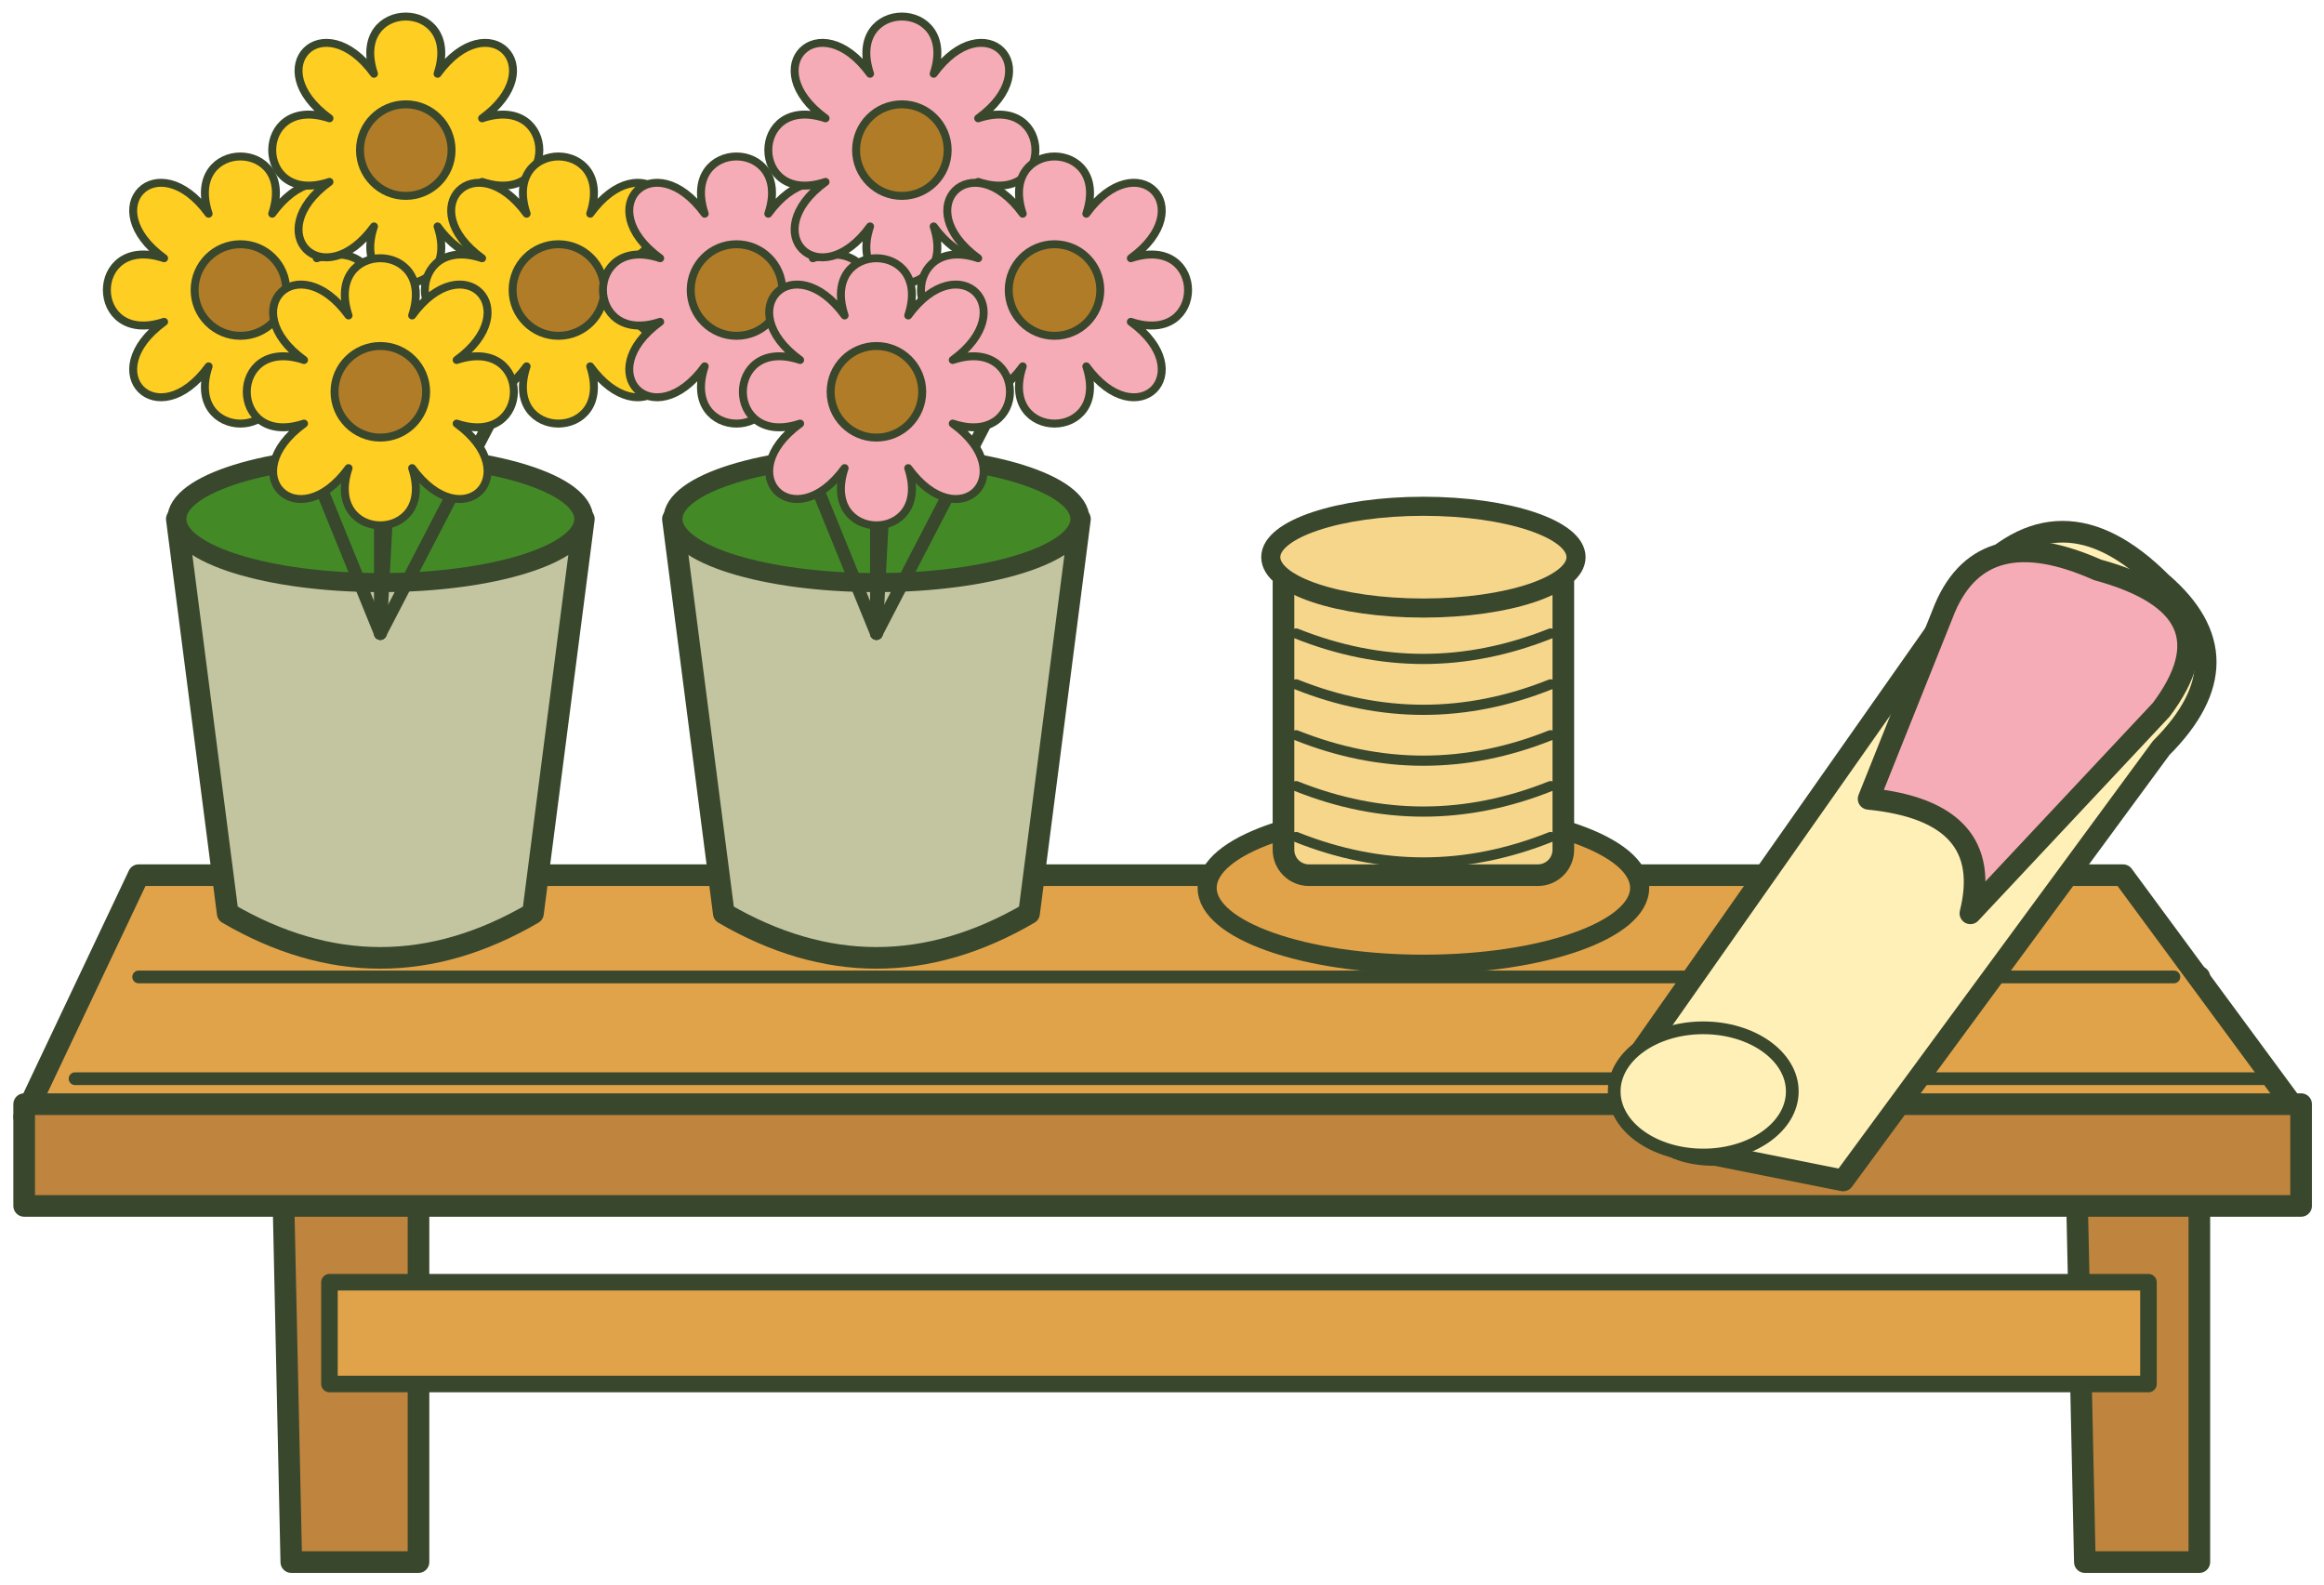
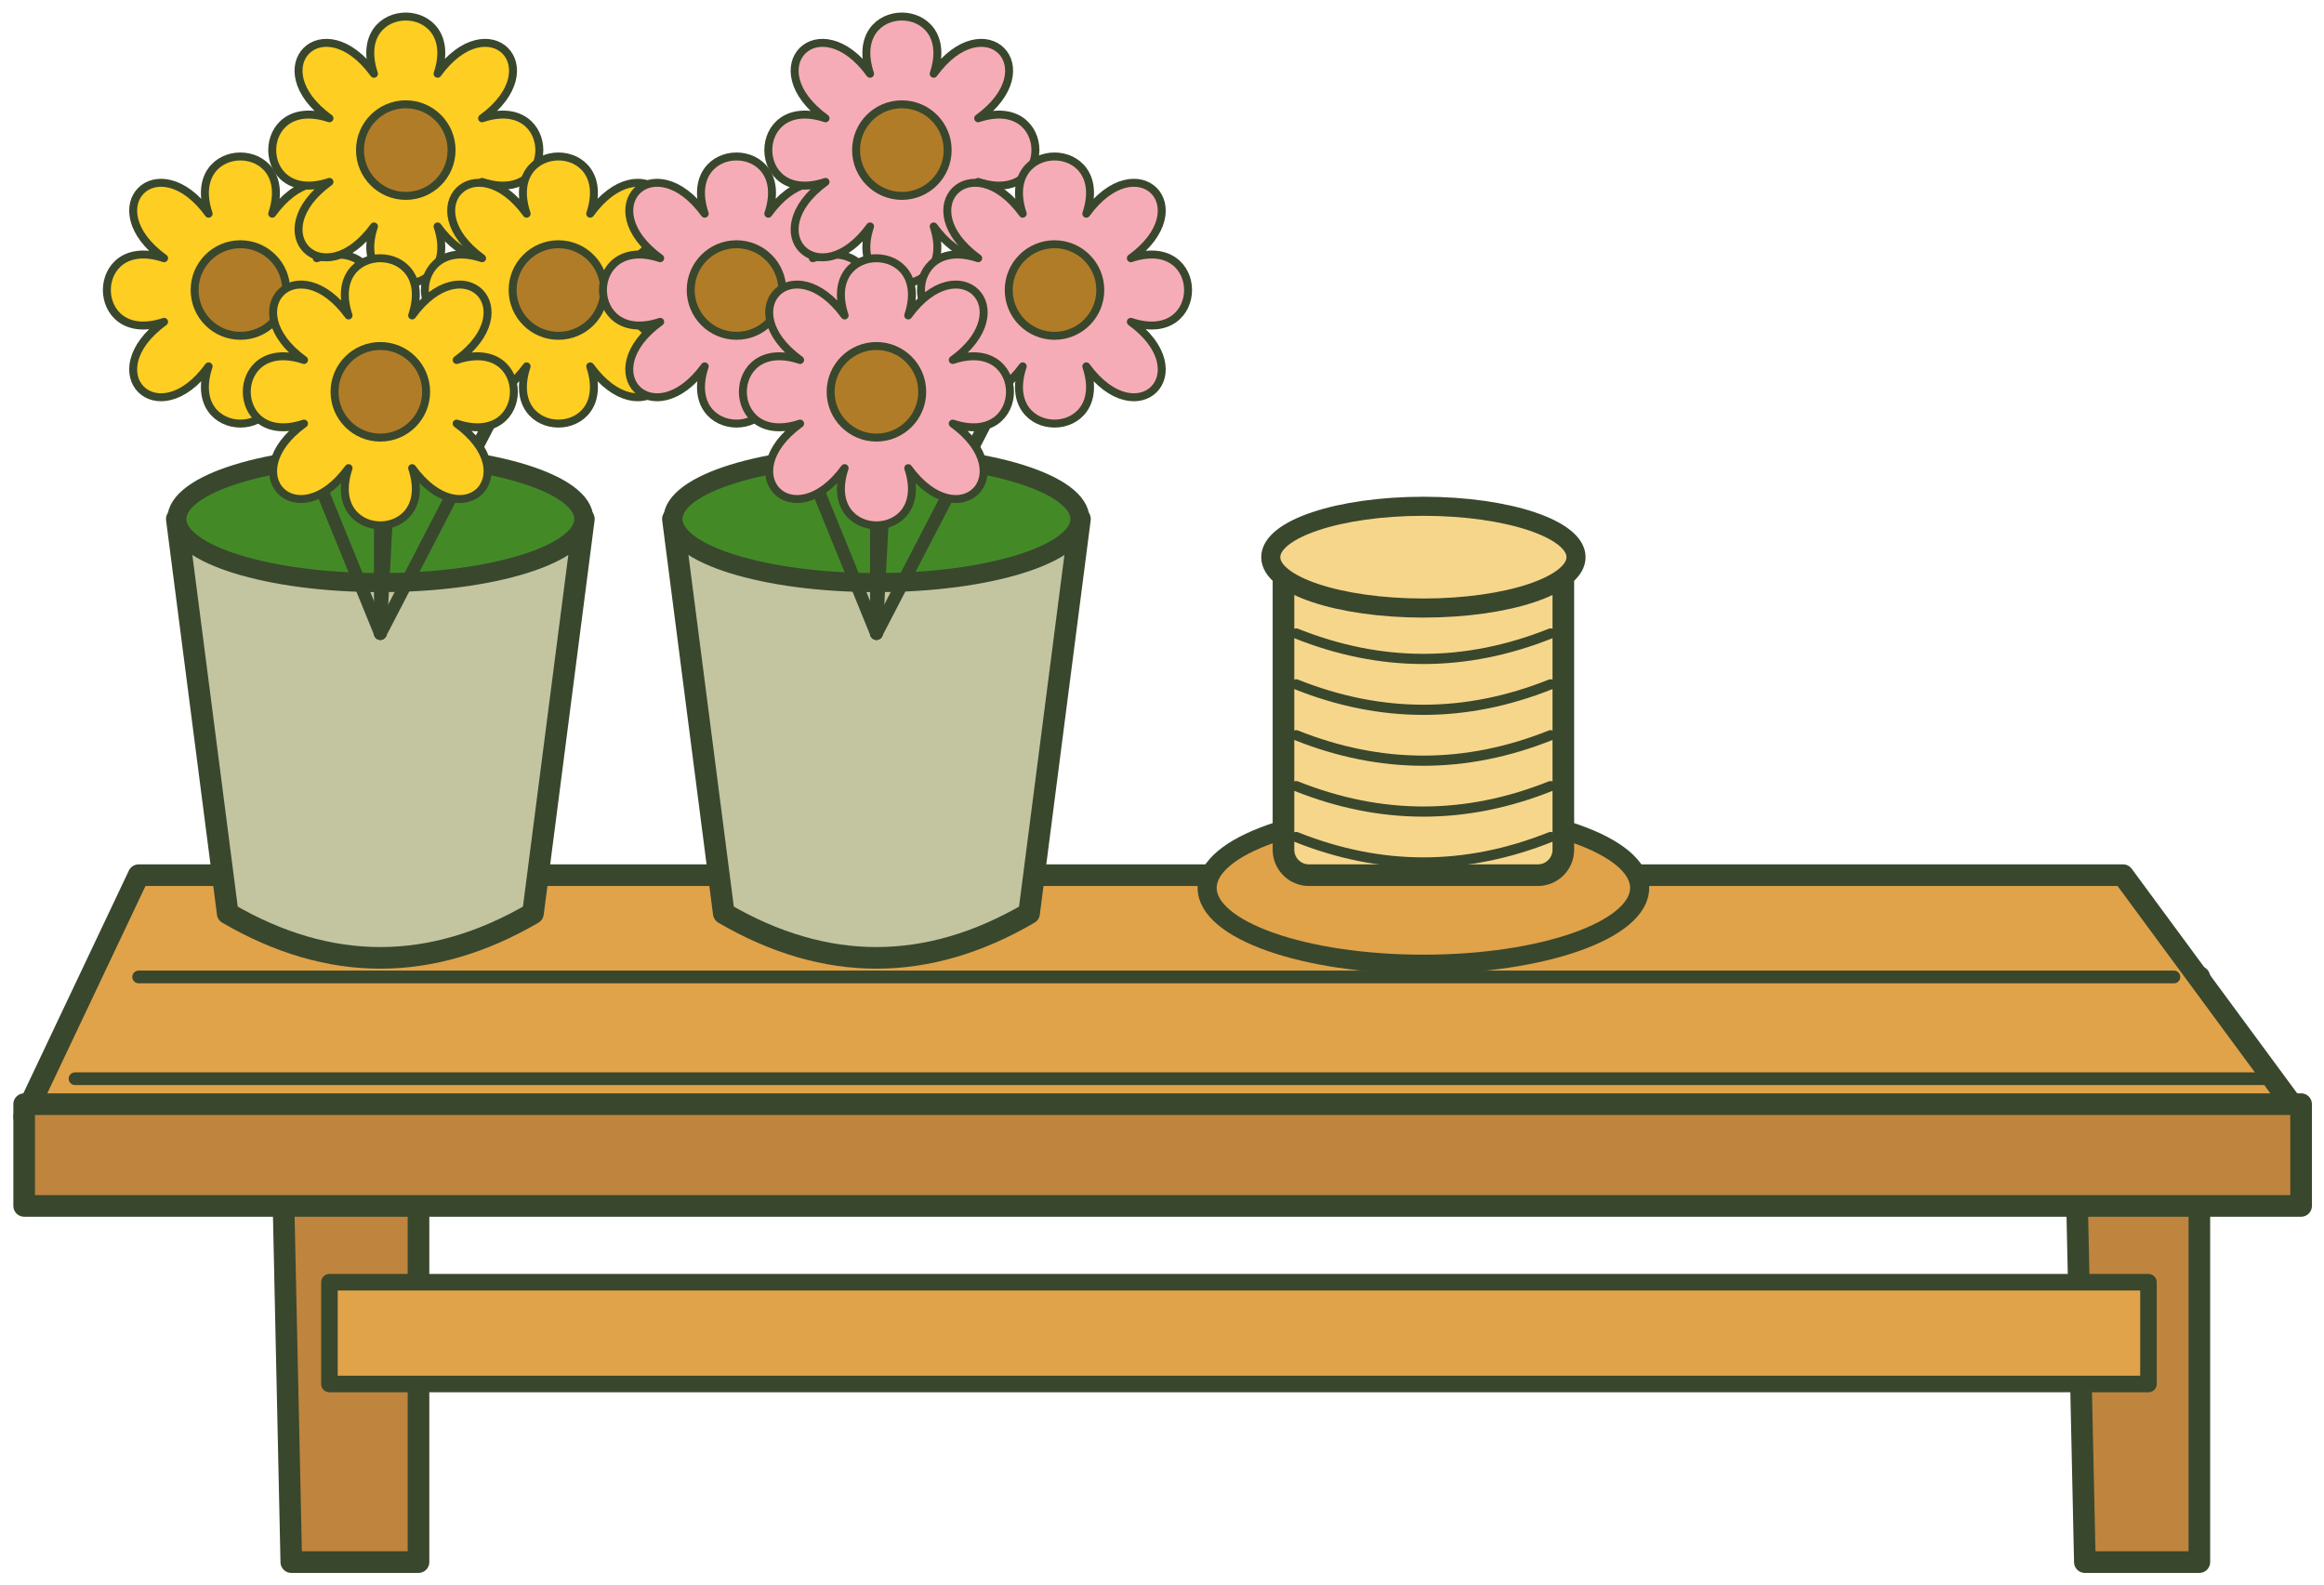
<svg xmlns="http://www.w3.org/2000/svg" width="182.7" height="124.6" viewBox="0.1 -5.8 182.7 124.6" fill="none" stroke-linejoin="round" stroke-linecap="round">
  <g transform="translate(2 1) rotate(0) scale(1)">
    <path d="M20 70 H31 V116 H21Z M161 70 H171 V116 H162Z" fill="#bf843d" stroke="#39472d" stroke-width="1.7" />
    <rect x="24" y="94" width="143" height="8" rx="0" fill="#e0a34a" stroke="#39472d" stroke-width="1.3" />
    <path d="M9 62 165 62 179 81 H0Z" fill="#e0a34a" stroke="#39472d" stroke-width="1.7" />
    <rect x="0" y="80" width="179" height="8" rx="0" fill="#bf843d" stroke="#39472d" stroke-width="1.7" />
    <path d="M9 70 H169 M4 78 H176" fill="none" stroke="#39472d" stroke-width="1" />
    <path d="M12 34 16 65 Q28 72 40 65 L44 34Z" fill="#c2c5a0" stroke="#39472d" stroke-width="1.7" />
    <ellipse cx="28" cy="34" rx="16" ry="5" fill="#438a27" stroke="#39472d" stroke-width="1.5" />
    <path d="M17 16 28 43" fill="none" stroke="#39472d" stroke-width="1" />
    <g transform="translate(17 16) rotate(0) scale(0.5)">
      <path d="M-5 -12 C-9 -24 9 -24 5 -12 C13 -23 23 -13 12 -5 C24 -9 24 9 12 5 C23 13 13 23 5 12 C9 24 -9 24 -5 12 C-13 23 -23 13 -12 5 C-24 9 -24 -9 -12 -5 C-23 -13 -13 -23 -5 -12Z" fill="#ffce22" stroke="#39472d" stroke-width="1.25" />
      <ellipse cx="0" cy="0" rx="7.2" ry="7.2" fill="#b17c27" stroke="#39472d" stroke-width="1.25" />
    </g>
    <path d="M30 5 28 43" fill="none" stroke="#39472d" stroke-width="1" />
    <g transform="translate(30 5) rotate(0) scale(0.5)">
      <path d="M-5 -12 C-9 -24 9 -24 5 -12 C13 -23 23 -13 12 -5 C24 -9 24 9 12 5 C23 13 13 23 5 12 C9 24 -9 24 -5 12 C-13 23 -23 13 -12 5 C-24 9 -24 -9 -12 -5 C-23 -13 -13 -23 -5 -12Z" fill="#ffce22" stroke="#39472d" stroke-width="1.25" />
      <ellipse cx="0" cy="0" rx="7.2" ry="7.2" fill="#b17c27" stroke="#39472d" stroke-width="1.25" />
    </g>
    <path d="M42 16 28 43" fill="none" stroke="#39472d" stroke-width="1" />
    <g transform="translate(42 16) rotate(0) scale(0.5)">
      <path d="M-5 -12 C-9 -24 9 -24 5 -12 C13 -23 23 -13 12 -5 C24 -9 24 9 12 5 C23 13 13 23 5 12 C9 24 -9 24 -5 12 C-13 23 -23 13 -12 5 C-24 9 -24 -9 -12 -5 C-23 -13 -13 -23 -5 -12Z" fill="#ffce22" stroke="#39472d" stroke-width="1.25" />
      <ellipse cx="0" cy="0" rx="7.2" ry="7.2" fill="#b17c27" stroke="#39472d" stroke-width="1.25" />
    </g>
    <path d="M28 24 28 43" fill="none" stroke="#39472d" stroke-width="1" />
    <g transform="translate(28 24) rotate(0) scale(0.5)">
      <path d="M-5 -12 C-9 -24 9 -24 5 -12 C13 -23 23 -13 12 -5 C24 -9 24 9 12 5 C23 13 13 23 5 12 C9 24 -9 24 -5 12 C-13 23 -23 13 -12 5 C-24 9 -24 -9 -12 -5 C-23 -13 -13 -23 -5 -12Z" fill="#ffce22" stroke="#39472d" stroke-width="1.25" />
      <ellipse cx="0" cy="0" rx="7.2" ry="7.2" fill="#b17c27" stroke="#39472d" stroke-width="1.25" />
    </g>
    <path d="M51 34 55 65 Q67 72 79 65 L83 34Z" fill="#c2c5a0" stroke="#39472d" stroke-width="1.7" />
    <ellipse cx="67" cy="34" rx="16" ry="5" fill="#438a27" stroke="#39472d" stroke-width="1.5" />
    <path d="M56 16 67 43" fill="none" stroke="#39472d" stroke-width="1" />
    <g transform="translate(56 16) rotate(0) scale(0.5)">
      <path d="M-5 -12 C-9 -24 9 -24 5 -12 C13 -23 23 -13 12 -5 C24 -9 24 9 12 5 C23 13 13 23 5 12 C9 24 -9 24 -5 12 C-13 23 -23 13 -12 5 C-24 9 -24 -9 -12 -5 C-23 -13 -13 -23 -5 -12Z" fill="#f6acb6" stroke="#39472d" stroke-width="1.25" />
      <ellipse cx="0" cy="0" rx="7.2" ry="7.2" fill="#b17c27" stroke="#39472d" stroke-width="1.25" />
    </g>
    <path d="M69 5 67 43" fill="none" stroke="#39472d" stroke-width="1" />
    <g transform="translate(69 5) rotate(0) scale(0.5)">
      <path d="M-5 -12 C-9 -24 9 -24 5 -12 C13 -23 23 -13 12 -5 C24 -9 24 9 12 5 C23 13 13 23 5 12 C9 24 -9 24 -5 12 C-13 23 -23 13 -12 5 C-24 9 -24 -9 -12 -5 C-23 -13 -13 -23 -5 -12Z" fill="#f6acb6" stroke="#39472d" stroke-width="1.25" />
      <ellipse cx="0" cy="0" rx="7.2" ry="7.2" fill="#b17c27" stroke="#39472d" stroke-width="1.25" />
    </g>
    <path d="M81 16 67 43" fill="none" stroke="#39472d" stroke-width="1" />
    <g transform="translate(81 16) rotate(0) scale(0.5)">
      <path d="M-5 -12 C-9 -24 9 -24 5 -12 C13 -23 23 -13 12 -5 C24 -9 24 9 12 5 C23 13 13 23 5 12 C9 24 -9 24 -5 12 C-13 23 -23 13 -12 5 C-24 9 -24 -9 -12 -5 C-23 -13 -13 -23 -5 -12Z" fill="#f6acb6" stroke="#39472d" stroke-width="1.25" />
      <ellipse cx="0" cy="0" rx="7.2" ry="7.2" fill="#b17c27" stroke="#39472d" stroke-width="1.25" />
    </g>
    <path d="M67 24 67 43" fill="none" stroke="#39472d" stroke-width="1" />
    <g transform="translate(67 24) rotate(0) scale(0.5)">
      <path d="M-5 -12 C-9 -24 9 -24 5 -12 C13 -23 23 -13 12 -5 C24 -9 24 9 12 5 C23 13 13 23 5 12 C9 24 -9 24 -5 12 C-13 23 -23 13 -12 5 C-24 9 -24 -9 -12 -5 C-23 -13 -13 -23 -5 -12Z" fill="#f6acb6" stroke="#39472d" stroke-width="1.25" />
      <ellipse cx="0" cy="0" rx="7.2" ry="7.2" fill="#b17c27" stroke="#39472d" stroke-width="1.25" />
    </g>
    <ellipse cx="110" cy="63" rx="17" ry="6" fill="#e0a34a" stroke="#39472d" stroke-width="1.5" />
    <rect x="99" y="37" width="22" height="25" rx="2" fill="#f6d68b" stroke="#39472d" stroke-width="1.7" />
    <ellipse cx="110" cy="37" rx="12" ry="4" fill="#f6d68b" stroke="#39472d" stroke-width="1.5" />
    <path d="M100 43 Q110 47 120 43" fill="none" stroke="#39472d" stroke-width="0.8" />
    <path d="M100 47 Q110 51 120 47" fill="none" stroke="#39472d" stroke-width="0.8" />
    <path d="M100 51 Q110 55 120 51" fill="none" stroke="#39472d" stroke-width="0.8" />
    <path d="M100 55 Q110 59 120 55" fill="none" stroke="#39472d" stroke-width="0.8" />
    <path d="M100 59 Q110 63 120 59" fill="none" stroke="#39472d" stroke-width="0.8" />
-     <path d="M133 84 Q126 84 127 76 L153 39 Q160 31 168 39 Q175 45 168 52 L143 86Z" fill="#fff0b7" stroke="#39472d" stroke-width="1.7" />
-     <path d="M151 41 Q154 34 163 38 Q174 41 168 49 L153 65 Q155 57 145 56Z" fill="#f6acb6" stroke="#39472d" stroke-width="1.7" />
-     <ellipse cx="132" cy="79" rx="7" ry="5" fill="#fff0b7" stroke="#39472d" stroke-width="1" />
  </g>
</svg>
